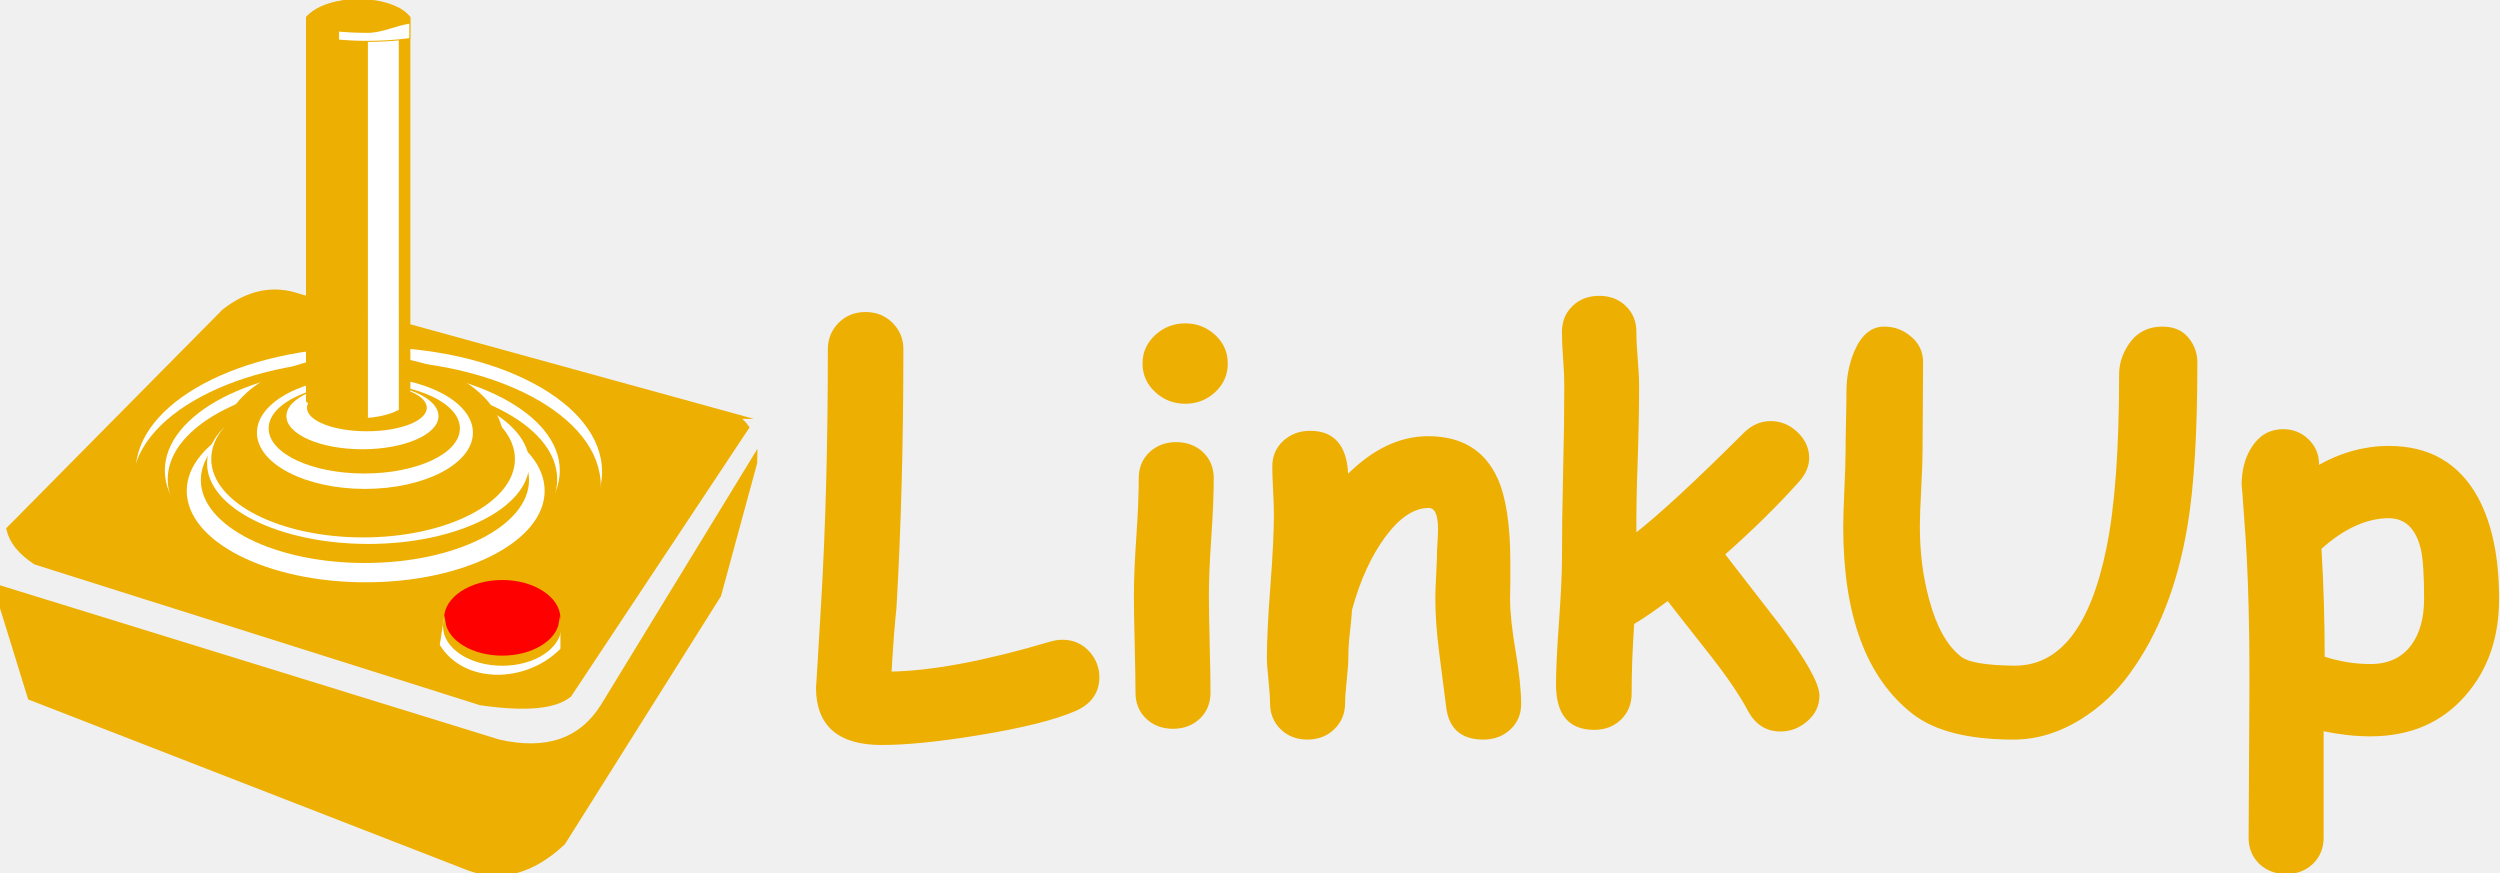
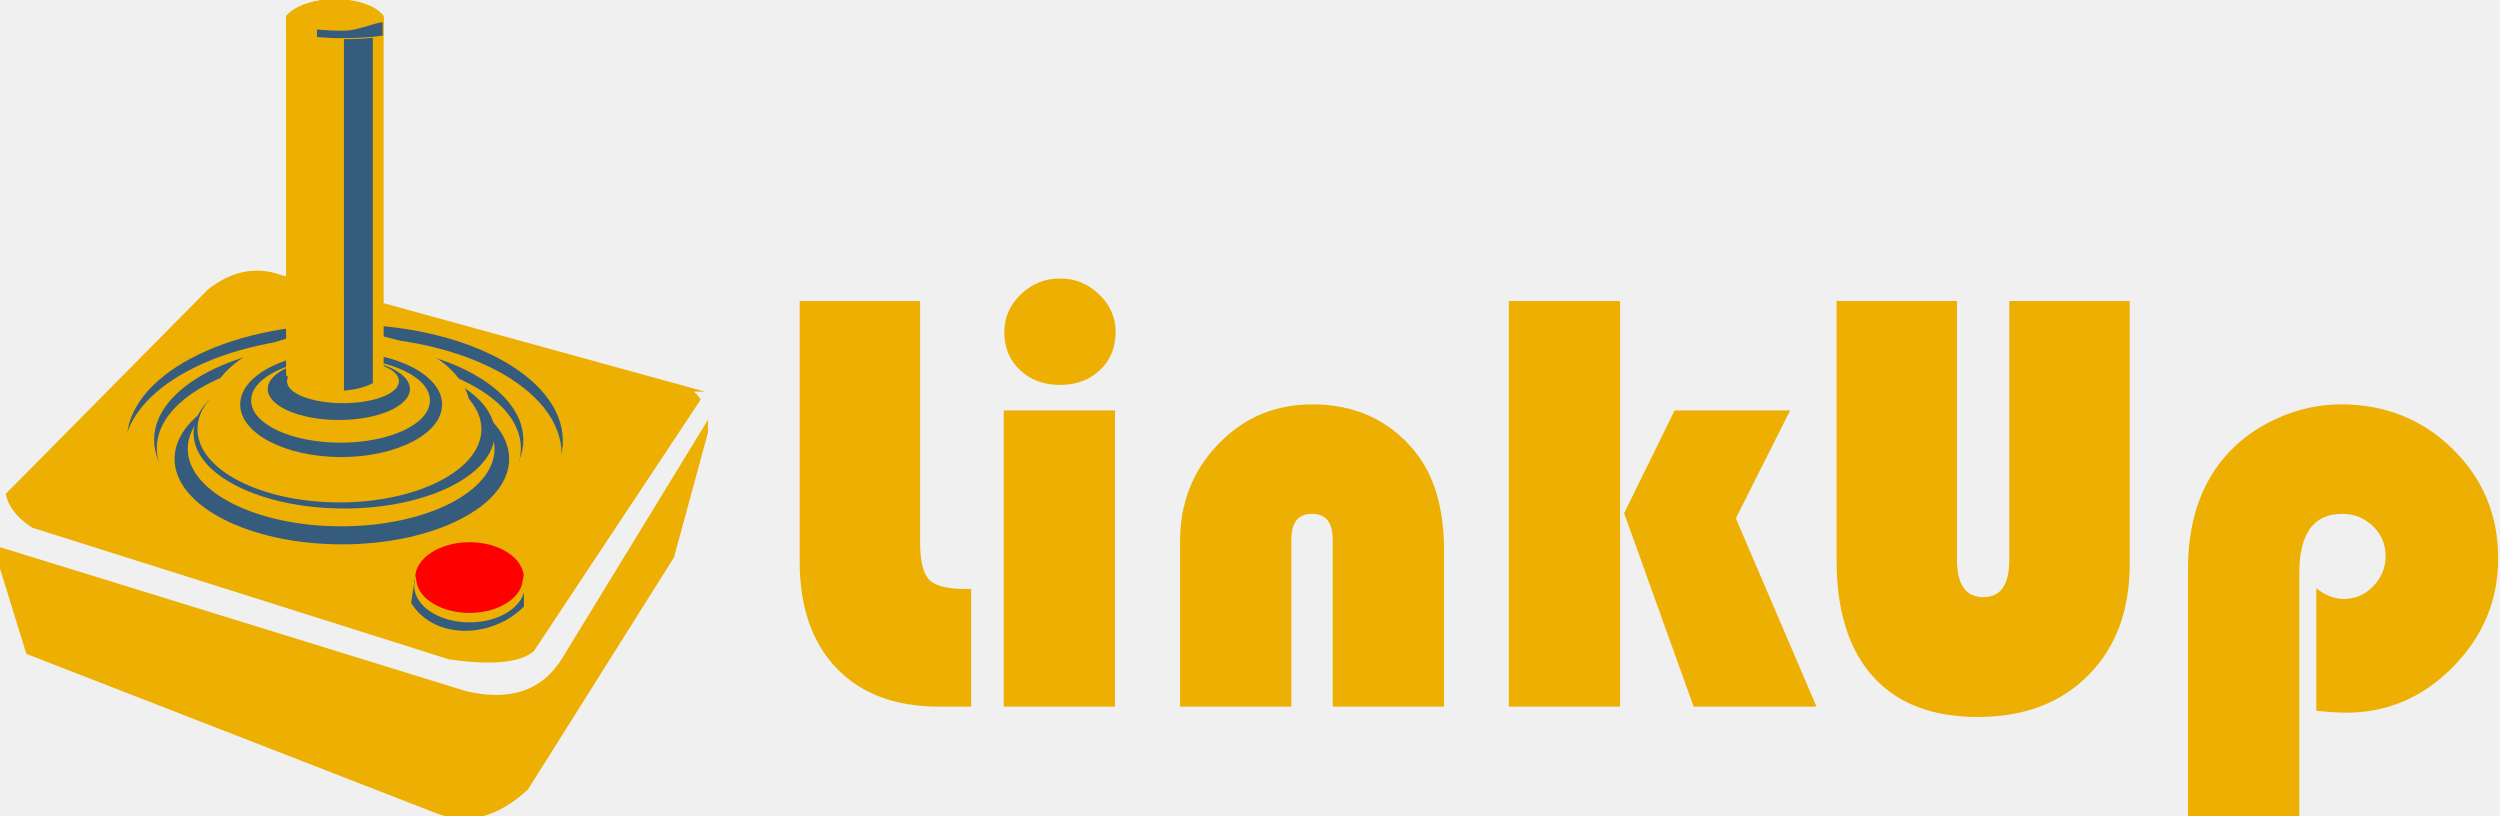
- <svg xmlns="http://www.w3.org/2000/svg" xml:space="preserve" width="90.299mm" height="31.526mm" version="1.1" style="shape-rendering:geometricPrecision; text-rendering:geometricPrecision; image-rendering:optimizeQuality; fill-rule:evenodd; clip-rule:evenodd" viewBox="0 0 9029.9 3152.6">
+ <svg xmlns="http://www.w3.org/2000/svg" xml:space="preserve" width="96.592mm" height="31.526mm" version="1.1" style="shape-rendering:geometricPrecision; text-rendering:geometricPrecision; image-rendering:optimizeQuality; fill-rule:evenodd; clip-rule:evenodd" viewBox="0 0 9659.2 3152.6">
  <defs>
    <style type="text/css">
   
-     .str1 {stroke:#EDAF02;stroke-width:20;stroke-miterlimit:22.926}
-     .str0 {stroke:#EDAF02;stroke-width:7.62;stroke-miterlimit:22.926}
+     .str0 {stroke:#EDAF02;stroke-width:20;stroke-miterlimit:22.926}
+     .str1 {stroke:#EDAF02;stroke-width:7.62;stroke-miterlimit:22.926}
+     .fil1 {fill:#355C7D;fill-rule:nonzero}
    .fil0 {fill:#EDAF02;fill-rule:nonzero}
+     .fil3 {fill:#EDAF02;fill-rule:nonzero}
    .fil2 {fill:red;fill-rule:nonzero}
-     .fil1 {fill:white;fill-rule:nonzero}
   
  </style>
  </defs>
  <g id="Camada_x0020_1">
-     <g id="_2313282133152">
-       <path class="fil0 str0" d="M3884.19 2564.18c-74.75,32.5 -190.46,61.43 -347.12,87.1 -143.34,23.73 -260.99,35.76 -352.98,35.76 -155.36,0 -233.04,-68.26 -233.04,-204.77 0,11.05 6.18,-89.7 18.53,-301.62 16.25,-275.29 24.38,-581.79 24.38,-919.48 0,-36.08 12.67,-66.96 37.7,-92.31 25.03,-25.35 56.55,-38.03 94.58,-38.03 38.03,0 69.56,12.68 94.91,38.03 25.35,25.35 38.02,56.23 38.02,92.31 0,338.34 -8.45,650.04 -25.02,935.08 -5.85,50.71 -11.7,128.71 -17.88,233.37 150.49,-2.6 343.22,-38.68 578.54,-108.56 14.63,-4.22 28.6,-6.5 41.93,-6.5 39.98,0 72.15,14.63 97.18,43.55 22.1,26.01 33.15,55.26 33.15,87.43 0,54.28 -27.63,93.94 -82.88,118.64zm397.18 -1109.63c-40.95,0 -76.05,-13.65 -105.96,-40.95 -29.9,-27.63 -44.85,-61.1 -44.85,-100.43 0,-39.65 14.95,-72.81 44.85,-100.43 29.91,-27.3 65.01,-40.96 105.96,-40.96 40.63,0 75.73,13.66 105.31,40.96 29.57,27.62 44.2,60.78 44.2,100.43 0,39.33 -14.63,72.8 -44.2,100.43 -29.58,27.3 -64.68,40.95 -105.31,40.95zm81.26 698.15c0,36.4 0.97,94.58 2.92,174.54 1.95,79.95 2.93,138.13 2.93,174.53 0,36.73 -12.35,67.28 -37.06,91.01 -25.02,23.73 -56.55,35.75 -94.58,35.75 -38.02,0 -69.55,-12.02 -94.58,-35.75 -24.7,-23.73 -37.05,-54.28 -37.05,-91.01 0,-36.4 -0.98,-94.58 -2.93,-174.53 -1.95,-79.96 -2.92,-138.14 -2.92,-174.54 0,-56.55 2.92,-127.41 8.77,-212.56 5.85,-85.16 8.78,-156.01 8.78,-212.57 0,-36.73 12.35,-67.28 37.05,-91 25.03,-23.73 56.56,-35.76 94.58,-35.76 38.03,0 69.56,12.03 94.59,35.76 24.7,23.72 37.05,54.27 37.05,91 0,56.56 -2.93,127.41 -8.78,212.57 -5.85,85.15 -8.77,156.01 -8.77,212.56zm995.22 514.83c-78.33,0 -121.89,-38.35 -130.66,-115.38 -8.45,-65.33 -16.9,-130.98 -25.35,-197.29 -9.1,-69.88 -13.66,-135.53 -13.66,-196.96 0,-16.58 0.98,-44.85 3.26,-84.83 1.95,-39.98 2.92,-68.25 2.92,-84.83 0,-4.55 0.65,-15.93 1.95,-33.8 0.98,-18.2 1.63,-33.16 1.63,-44.53 0,-52.65 -12.68,-78.98 -37.71,-78.98 -53.95,0 -106.93,35.1 -158.93,104.98 -51.68,69.88 -92.31,158.61 -121.56,265.87 -1.3,21.45 -3.9,50.05 -8.13,86.13 -3.57,29.25 -5.2,57.85 -5.2,85.8 0,18.21 -1.95,45.83 -5.85,82.56 -3.9,36.73 -5.85,64.03 -5.85,82.56 0,37.05 -12.67,67.6 -37.7,91.98 -25.03,24.37 -56.55,36.72 -94.58,36.72 -38.03,0 -69.56,-12.02 -94.26,-36.4 -24.7,-24.05 -37.05,-54.93 -37.05,-91.65 0,-18.21 -1.95,-45.51 -5.53,-81.91 -3.9,-36.4 -5.85,-64.03 -5.85,-81.9 0,-62.08 4.23,-148.54 12.68,-259.05 8.45,-110.5 12.68,-196.96 12.68,-259.04 0,-19.5 -0.98,-48.43 -2.93,-86.78 -1.95,-38.35 -2.92,-66.95 -2.92,-85.81 0,-36.07 12.67,-65.98 38.35,-89.7 25.67,-23.73 57.2,-35.43 94.9,-35.43 82.89,0 127.41,49.73 132.94,148.86l0.97 10.73c92.31,-93.28 189.49,-140.09 292.2,-140.09 119.28,0 201.84,50.06 247.34,150.49 30.23,67.28 45.5,168.03 45.5,302.27l0 67.6c-0.65,29.25 -0.97,49.73 -0.97,61.76 0,49.72 6.82,113.43 20.15,191.76 13.32,78 19.83,141.38 19.83,190.46 0,35.43 -12.68,65.01 -38.03,88.73 -25.68,23.4 -56.88,35.1 -94.58,35.1zm1073.21 -29.25c-50.05,0 -88.08,-24.05 -114.08,-72.48 -30.87,-57.85 -77.35,-126.11 -139.43,-204.76 -96.53,-122.53 -147.56,-187.54 -153.09,-195.34 -50.7,37.7 -92.63,66.31 -125.46,85.81 -6.17,88.4 -9.42,172.58 -9.42,253.19 0,37.05 -12.35,67.28 -37.05,91.65 -25.03,24.06 -56.23,36.08 -94.26,36.08 -89.38,0 -134.23,-53.3 -134.23,-159.91 0,-50.38 3.57,-125.46 10.72,-225.24 7.15,-100.11 10.73,-175.19 10.73,-225.24 0,-92.3 1.3,-197.29 4.22,-315.92 2.93,-118.31 4.23,-222.96 4.23,-313.65 0,-27.3 -1.3,-59.8 -4.23,-96.85 -2.92,-37.05 -4.22,-69.23 -4.22,-96.53 0,-37.06 12.35,-67.28 37.05,-91.01 24.38,-23.73 55.9,-35.75 93.61,-35.75 38.02,0 69.23,12.02 93.6,35.75 24.7,23.73 37.05,53.95 37.05,91.01 0,27.95 1.63,60.78 4.88,99.13 3.25,38.03 4.88,70.85 4.88,98.8 0,75.73 -1.63,165.12 -5.2,268.8 -3.58,98.8 -5.21,187.21 -4.56,264.57 86.14,-66.63 217.44,-187.87 393.93,-363.7 27.95,-27.96 59.48,-41.93 94.91,-41.93 35.75,0 66.95,13 94.25,39 27.31,26 40.96,56.23 40.96,90.68 0,28.93 -12.35,57.21 -37.06,84.51 -75.08,83.85 -164.13,171.61 -267.49,262.94l197.94 255.47c95.88,127.41 143.66,212.56 143.66,255.14 0,35.1 -13.98,64.68 -41.93,89.06 -27.63,24.37 -59.48,36.72 -94.91,36.72zm1255.89 -204.11c-46.15,63.05 -102.06,115.38 -167.71,157.31 -79.96,50.7 -162.19,76.05 -246.69,76.05 -162.19,0 -282.45,-30.55 -361.43,-91.65 -166.41,-129.04 -249.62,-353.3 -249.62,-672.47 0,-30.55 1.31,-76.06 4.23,-136.51 2.6,-60.45 4.23,-105.96 4.23,-136.51 0,-24.38 0.32,-60.45 1.62,-108.88 0.98,-48.43 1.63,-84.51 1.63,-108.88 0,-50.06 9.1,-96.86 27.62,-141.39 25.03,-58.5 59.81,-87.75 104.66,-87.75 35.1,0 65.98,11.05 92.63,33.47 29.58,23.73 44.2,53.96 44.2,91.33 0,35.43 -0.32,89.06 -0.97,160.56 -0.65,71.83 -0.98,125.79 -0.98,161.54 0,29.9 -1.62,75.08 -4.87,135.21 -3.25,60.13 -4.88,105.31 -4.88,134.88 0,96.21 11.38,185.92 34.46,268.47 26.65,98.48 65.65,167.39 117,206.72 26.98,20.47 90.36,31.2 190.79,32.5 167.71,2.6 280.82,-140.09 339.32,-428.06 30.56,-149.18 45.83,-358.5 45.83,-628.26 0,-35.43 10.4,-69.56 31.53,-102.71 28.28,-43.88 68.9,-65.65 121.56,-65.65 43.22,0 75.73,15.92 97.18,47.45 16.57,23.73 24.7,49.73 24.7,78.33 0,250.59 -11.7,445.93 -35.1,586.34 -35.76,216.46 -105.96,395.87 -210.94,538.56zm874.63 221.66c-54.6,0 -112.13,-6.5 -172.59,-19.17l0 388.72c0,37.06 -12.35,67.28 -37.05,91.66 -25.02,24.05 -56.55,36.08 -94.58,36.08 -38.03,0 -69.55,-12.03 -94.58,-36.08 -24.7,-24.05 -37.05,-54.6 -37.05,-91.33 0,-29.9 0.65,-148.21 1.95,-355.25 1.3,-153.41 1.3,-278.87 0,-376.05 -1.95,-136.83 -6.18,-254.82 -13,-353.95 -9.43,-136.51 -14.3,-198.91 -14.3,-187.54 0,-52.65 11.7,-97.83 35.42,-135.21 27.3,-42.57 64.03,-63.7 110.51,-63.7 35.75,0 65.65,12.03 89.71,36.08 24.37,23.72 36.4,52.65 36.4,86.13l-0.98 9.75c42.58,-24.38 85.16,-42.25 128.06,-53.95 42.58,-11.71 85.48,-17.56 128.71,-17.56 145.93,0 252.22,61.76 319.5,185.59 50.05,93.28 75.08,214.19 75.08,362.73 0,138.78 -39.66,254.16 -119.29,345.49 -84.83,98.49 -198.91,147.56 -341.92,147.56zm65.98 -787.85c-39.98,0 -80.61,9.43 -121.88,28.28 -41.28,18.52 -82.56,46.8 -124.49,84.18 7.8,131.31 11.7,262.62 11.7,394.25 56.23,18.53 112.79,27.63 169.02,27.63 65.33,0 115.38,-23.08 150.16,-69.56 31.52,-42.25 47.45,-98.8 47.45,-169.98 0,-85.81 -3.9,-145.29 -11.38,-178.44 -18.52,-77.68 -58.5,-116.36 -120.58,-116.36z" />
+     <g id="_2577142177040">
      <g>
-         <path id="path2475" class="fil0 str1" d="M2649.27 1503l-1569.77 -432.1c-91.71,-31.92 -181.28,-13.79 -268.77,54.48l-763.59 771.85c-5,4.4 -9.69,9.1 -14.06,14.04 10.16,43.9 42.14,83.38 95.93,118.41l1607.4 507.87c160.68,23.09 266.8,13.68 318.51,-28.22l640.48 -965.67c-11.87,-16.65 -27.26,-30.19 -46.15,-40.66l0.02 0zm-2648.31 662.94l108.97 352.79 1586.34 616.78c114.1,41.08 226.17,10.27 336.18,-92.34l562.35 -893.8 130.23 -478.26c0.23,-4.7 0.37,-9.32 0.41,-13.85l-546.16 893.56c-79.12,126.4 -205.4,169.73 -378.76,129.97l-1807.67 -558.48 8.11 43.63z" />
-         <path id="path2483" class="fil1" d="M2174.61 1703.72c0,-248.74 -377.16,-450.39 -842.43,-450.39 -465.22,0 -842.37,201.65 -842.37,450.39 0,248.74 377.15,450.39 842.37,450.39 465.27,0 842.43,-201.65 842.43,-450.39z" />
-         <path id="path2491" class="fil0 str0" d="M2166.06 1754.56c0,-248.74 -377.15,-450.33 -842.37,-450.33 -465.27,0 -842.43,201.59 -842.43,450.33 0,248.74 377.15,450.39 842.43,450.39 465.22,0 842.37,-201.65 842.37,-450.39z" />
-         <path id="path2499" class="fil2" d="M2024.21 2233.46c0,-76.52 -94.07,-138.51 -210.14,-138.51 -116.06,0 -210.13,61.99 -210.13,138.51 0,76.47 94.07,138.51 210.13,138.51 116.07,0 210.14,-62.04 210.14,-138.51z" />
-         <path id="path2507" class="fil1" d="M1604.18 2226.65c-0.18,2.25 -0.24,4.5 -0.24,6.81 0,76.47 94.08,138.51 210.14,138.51 115.19,0 209.09,-61.12 210.13,-136.83l0 108.32c-124.43,125.59 -348.07,129.11 -435.73,-14.08l15.7 -102.73z" />
-         <path id="path2511" class="fil1" d="M2021.96 1699.45c0,-205.28 -319.33,-371.73 -713.27,-371.73 -393.95,0 -713.27,166.45 -713.27,371.73 0,205.28 319.32,371.72 713.27,371.72 393.94,0 713.27,-166.44 713.27,-371.72z" />
-         <path id="path2519" class="fil0 str0" d="M2008.74 1731.48c0,-194.9 -313.26,-352.86 -699.65,-352.86 -386.38,0 -699.59,157.96 -699.59,352.86 0,194.89 313.21,352.91 699.59,352.91 386.39,0 699.65,-158.02 699.65,-352.91z" />
-         <path id="path2527" class="fil1" d="M1967.24 1772.98c0,-182.38 -289.37,-330.24 -646.38,-330.24 -356.95,0 -646.38,147.86 -646.38,330.24 0,182.37 289.43,330.23 646.38,330.23 357.01,0 646.38,-147.86 646.38,-330.23z" />
-         <path id="path2535" class="fil0 str0" d="M1906.99 1733.84c0,-163.38 -263.68,-295.83 -588.89,-295.83 -325.27,0 -588.9,132.45 -588.9,295.83 0,163.39 263.63,295.84 588.9,295.84 325.21,0 588.89,-132.45 588.89,-295.84z" />
-         <path id="path2543" class="fil1" d="M1911.67 1674c0,-160.56 -260.46,-290.7 -581.8,-290.7 -321.35,0 -581.86,130.14 -581.86,290.7 0,160.55 260.51,290.69 581.86,290.69 321.34,0 581.8,-130.14 581.8,-290.69z" />
-         <path id="path2551" class="fil0 str0" d="M1856.09 1658.01c0,-154.32 -243.84,-279.39 -544.63,-279.39 -300.8,0 -544.64,125.07 -544.64,279.39 0,154.27 243.84,279.33 544.64,279.33 300.79,0 544.63,-125.06 544.63,-279.33z" />
-         <path id="path2559" class="fil0 str0" d="M1814.65 1591.06c0,-168.34 -225.31,-304.77 -503.19,-304.77 -277.89,0 -503.14,136.43 -503.14,304.77 0,168.35 225.25,304.84 503.14,304.84 277.88,0 503.19,-136.49 503.19,-304.84z" />
-         <path id="path2567" class="fil0 str0" d="M1791.11 1592.97c0,-123.56 -210.71,-223.75 -470.65,-223.75 -259.99,0 -470.7,100.19 -470.7,223.75 0,123.62 210.71,223.81 470.7,223.81 259.94,0 470.65,-100.19 470.65,-223.81z" />
-         <path id="path2575" class="fil1" d="M1708.17 1562.84c0,-112.13 -174.64,-203.03 -390.08,-203.03 -215.44,0 -390.07,90.9 -390.07,203.03 0,112.14 174.63,203.09 390.07,203.09 215.44,0 390.08,-90.95 390.08,-203.09z" />
-         <path id="path2583" class="fil0 str0" d="M1657.33 1547.26c0,-87.95 -152.94,-159.23 -341.6,-159.23 -188.67,0 -341.54,71.28 -341.54,159.23 0,87.95 152.88,159.23 341.54,159.23 188.66,0 341.6,-71.28 341.6,-159.23z" />
-         <path id="path2591" class="fil1" d="M1583.8 1502.99c0,-66.08 -122.98,-119.69 -274.71,-119.69 -151.67,0 -274.65,53.62 -274.65,119.69 0,66.14 122.98,119.7 274.65,119.7 151.73,0 274.71,-53.56 274.71,-119.7z" />
-         <path id="path2599" class="fil0 str0" d="M1537.63 1472.87c0,-44.79 -95.17,-81.03 -212.5,-81.03 -117.33,0 -212.43,36.24 -212.43,81.03 0,44.73 95.11,81.03 212.43,81.03 117.33,0 212.5,-36.3 212.5,-81.03z" />
-         <path id="path2607" class="fil0 str0" d="M2024.21 2262.32c0,-4.91 -0.41,-9.7 -1.1,-14.43 -10.97,69.72 -100.36,124.08 -209.04,124.08 -108.67,0 -198.07,-54.36 -209.03,-124.08 -0.75,4.73 -1.1,9.52 -1.1,14.43 0,76.47 94.07,138.51 210.13,138.51 116.07,0 210.14,-62.04 210.14,-138.51z" />
-         <path id="path2615" class="fil0 str0" d="M1478.42 63.42c-9.52,-12.07 -22.39,-22.4 -37.98,-31.17l0.06 1448.06c16.8,-9 29.9,-19.68 37.92,-31.8l0 -1385.09z" />
-         <path id="path2619" class="fil1" d="M1371.48 7.84c-14.89,-3.06 -30.42,-5.14 -46.46,-6.29 0,703.63 0,1211.38 0.06,1508.08 15.98,-1.15 31.45,-3.17 46.17,-6.06 26.37,-5.19 50.15,-13.04 69.25,-23.26l-0.06 -1448.06c-19.68,-10.96 -43.34,-19.16 -68.96,-24.41z" />
-         <path id="path2623" class="fil0 str0" d="M1226.22 1504.09c32.31,6.18 66.36,7.79 98.86,5.54 -0.06,-296.7 -0.06,-804.45 -0.06,-1508.08 -32.9,-2.31 -66.83,-0.52 -98.57,5.48 -48.65,9.18 -91.71,27.93 -117.39,56.39l0 1385.09c28.91,28.92 71.22,46.87 117.16,55.58z" />
-         <path id="path2627" class="fil0 str0" d="M1478.42 63.42c-65.91,-83.63 -293.58,-84.03 -369.36,0l0 62.61c63.31,13.62 138.16,21.47 218.44,21.47 53.27,0 104.17,-3.46 150.92,-9.75l0 -74.33z" />
-         <path id="path2631" class="fil1" d="M1327.5 118.65c-35.49,0 -69.95,-1.56 -102.84,-4.45l0 28.86c32.89,2.88 67.35,4.44 102.84,4.44 53.27,0 104.17,-3.46 150.92,-9.75l0 -51.94c-46.75,6.29 -97.65,32.84 -150.92,32.84z" />
+         <path id="path2475" class="fil0 str0" d="M2649.29 1503l-1569.77 -432.1c-91.71,-31.92 -181.28,-13.79 -268.77,54.48l-763.59 771.85c-5,4.4 -9.69,9.1 -14.06,14.04 10.16,43.9 42.14,83.38 95.93,118.41l1607.4 507.87c160.68,23.09 266.8,13.68 318.51,-28.22l640.48 -965.67c-11.87,-16.65 -27.26,-30.19 -46.15,-40.66l0.02 0zm-2648.31 662.94l108.97 352.79 1586.34 616.78c114.1,41.08 226.17,10.27 336.18,-92.34l562.35 -893.8 130.23 -478.26c0.23,-4.7 0.37,-9.32 0.41,-13.85l-546.16 893.56c-79.12,126.4 -205.4,169.73 -378.76,129.97l-1807.67 -558.48 8.11 43.63z" />
+         <path id="path2483" class="fil1" d="M2174.63 1703.72c0,-248.74 -377.16,-450.39 -842.43,-450.39 -465.22,0 -842.37,201.65 -842.37,450.39 0,248.74 377.15,450.39 842.37,450.39 465.27,0 842.43,-201.65 842.43,-450.39z" />
+         <path id="path2491" class="fil0 str1" d="M2166.08 1754.56c0,-248.74 -377.15,-450.33 -842.37,-450.33 -465.27,0 -842.43,201.59 -842.43,450.33 0,248.74 377.15,450.39 842.43,450.39 465.22,0 842.37,-201.65 842.37,-450.39z" />
+         <path id="path2499" class="fil2" d="M2024.23 2233.46c0,-76.52 -94.07,-138.51 -210.14,-138.51 -116.06,0 -210.13,61.99 -210.13,138.51 0,76.47 94.07,138.51 210.13,138.51 116.07,0 210.14,-62.04 210.14,-138.51z" />
+         <path id="path2507" class="fil1" d="M1604.2 2226.65c-0.18,2.25 -0.24,4.5 -0.24,6.81 0,76.47 94.08,138.51 210.14,138.51 115.19,0 209.09,-61.12 210.13,-136.83l0 108.32c-124.43,125.59 -348.07,129.11 -435.73,-14.08l15.7 -102.73z" />
+         <path id="path2511" class="fil1" d="M2021.98 1699.45c0,-205.28 -319.33,-371.73 -713.27,-371.73 -393.95,0 -713.27,166.45 -713.27,371.73 0,205.28 319.32,371.72 713.27,371.72 393.94,0 713.27,-166.44 713.27,-371.72z" />
+         <path id="path2519" class="fil0 str1" d="M2008.76 1731.48c0,-194.9 -313.26,-352.86 -699.65,-352.86 -386.38,0 -699.59,157.96 -699.59,352.86 0,194.89 313.21,352.91 699.59,352.91 386.39,0 699.65,-158.02 699.65,-352.91z" />
+         <path id="path2527" class="fil1" d="M1967.26 1772.98c0,-182.38 -289.37,-330.24 -646.38,-330.24 -356.95,0 -646.38,147.86 -646.38,330.24 0,182.37 289.43,330.23 646.38,330.23 357.01,0 646.38,-147.86 646.38,-330.23z" />
+         <path id="path2535" class="fil0 str1" d="M1907.01 1733.84c0,-163.38 -263.68,-295.83 -588.89,-295.83 -325.27,0 -588.9,132.45 -588.9,295.83 0,163.39 263.63,295.84 588.9,295.84 325.21,0 588.89,-132.45 588.89,-295.84z" />
+         <path id="path2543" class="fil1" d="M1911.69 1674c0,-160.56 -260.46,-290.7 -581.8,-290.7 -321.35,0 -581.86,130.14 -581.86,290.7 0,160.55 260.51,290.69 581.86,290.69 321.34,0 581.8,-130.14 581.8,-290.69z" />
+         <path id="path2551" class="fil0 str1" d="M1856.11 1658.01c0,-154.32 -243.84,-279.39 -544.63,-279.39 -300.8,0 -544.64,125.07 -544.64,279.39 0,154.27 243.84,279.33 544.64,279.33 300.79,0 544.63,-125.06 544.63,-279.33z" />
+         <path id="path2559" class="fil0 str1" d="M1814.67 1591.06c0,-168.34 -225.31,-304.77 -503.19,-304.77 -277.89,0 -503.14,136.43 -503.14,304.77 0,168.35 225.25,304.84 503.14,304.84 277.88,0 503.19,-136.49 503.19,-304.84z" />
+         <path id="path2567" class="fil0 str1" d="M1791.13 1592.97c0,-123.56 -210.71,-223.75 -470.65,-223.75 -259.99,0 -470.7,100.19 -470.7,223.75 0,123.62 210.71,223.81 470.7,223.81 259.94,0 470.65,-100.19 470.65,-223.81z" />
+         <path id="path2575" class="fil1" d="M1708.19 1562.84c0,-112.13 -174.64,-203.03 -390.08,-203.03 -215.44,0 -390.07,90.9 -390.07,203.03 0,112.14 174.63,203.09 390.07,203.09 215.44,0 390.08,-90.95 390.08,-203.09z" />
+         <path id="path2583" class="fil0 str1" d="M1657.35 1547.26c0,-87.95 -152.94,-159.23 -341.6,-159.23 -188.67,0 -341.54,71.28 -341.54,159.23 0,87.95 152.88,159.23 341.54,159.23 188.66,0 341.6,-71.28 341.6,-159.23z" />
+         <path id="path2591" class="fil1" d="M1583.82 1502.99c0,-66.08 -122.98,-119.69 -274.71,-119.69 -151.67,0 -274.65,53.62 -274.65,119.69 0,66.14 122.98,119.7 274.65,119.7 151.73,0 274.71,-53.56 274.71,-119.7z" />
+         <path id="path2599" class="fil0 str1" d="M1537.65 1472.87c0,-44.79 -95.17,-81.03 -212.5,-81.03 -117.33,0 -212.43,36.24 -212.43,81.03 0,44.73 95.11,81.03 212.43,81.03 117.33,0 212.5,-36.3 212.5,-81.03z" />
+         <path id="path2607" class="fil0 str1" d="M2024.23 2262.32c0,-4.91 -0.41,-9.7 -1.1,-14.43 -10.97,69.72 -100.36,124.08 -209.04,124.08 -108.67,0 -198.07,-54.36 -209.03,-124.08 -0.75,4.73 -1.1,9.52 -1.1,14.43 0,76.47 94.07,138.51 210.13,138.51 116.07,0 210.14,-62.04 210.14,-138.51z" />
+         <path id="path2615" class="fil0 str1" d="M1478.44 63.42c-9.52,-12.07 -22.39,-22.4 -37.98,-31.17l0.06 1448.06c16.8,-9 29.9,-19.68 37.92,-31.8l0 -1385.09z" />
+         <path id="path2619" class="fil1" d="M1371.5 7.84c-14.89,-3.06 -30.42,-5.14 -46.46,-6.29 0,703.63 0,1211.38 0.06,1508.08 15.98,-1.15 31.45,-3.17 46.17,-6.06 26.37,-5.19 50.15,-13.04 69.25,-23.26l-0.06 -1448.06c-19.68,-10.96 -43.34,-19.16 -68.96,-24.41z" />
+         <path id="path2623" class="fil0 str1" d="M1226.24 1504.09c32.31,6.18 66.36,7.79 98.86,5.54 -0.06,-296.7 -0.06,-804.45 -0.06,-1508.08 -32.9,-2.31 -66.83,-0.52 -98.57,5.48 -48.65,9.18 -91.71,27.93 -117.39,56.39l0 1385.09c28.91,28.92 71.22,46.87 117.16,55.58z" />
+         <path id="path2627" class="fil0 str1" d="M1478.44 63.42c-65.91,-83.63 -293.58,-84.03 -369.36,0l0 62.61c63.31,13.62 138.16,21.47 218.44,21.47 53.27,0 104.17,-3.46 150.92,-9.75l0 -74.33z" />
+         <path id="path2631" class="fil1" d="M1327.52 118.65c-35.49,0 -69.95,-1.56 -102.84,-4.45l0 28.86c32.89,2.88 67.35,4.44 102.84,4.44 53.27,0 104.17,-3.46 150.92,-9.75l0 -51.94c-46.75,6.29 -97.65,32.84 -150.92,32.84z" />
      </g>
+       <path class="fil3" d="M3089.69 1162.91l465.24 0 0 931.27c0,72.84 11.75,121.01 34.85,145.29 23.5,24.28 69.71,36.03 138.64,36.03l23.89 0 0 454.67 -123.76 0c-169.96,0 -301.93,-49.74 -396.71,-148.82 -94.77,-99.08 -142.15,-236.53 -142.15,-412.37l0 -1006.07zm1218.32 422.95l0 1144.31 -429.99 0 0 -1144.31 429.99 0zm-212.65 -509.89c58.36,0 108.48,20.36 151.17,61.48 42.69,40.73 63.83,89.29 63.83,145.29 0,59.53 -19.97,108.87 -60.31,146.86 -40.33,38.38 -91.63,57.57 -154.69,57.57 -62.65,0 -114.35,-19.19 -154.69,-57.57 -40.33,-37.99 -60.31,-87.33 -60.31,-146.86 0,-56 21.15,-104.56 63.84,-145.29 42.69,-41.12 92.81,-61.48 151.16,-61.48zm1483.85 1654.2l-430 0 0 -646.17c0,-65.8 -26.63,-98.69 -80.28,-98.69 -52.87,0 -79.5,32.89 -79.5,98.69l0 646.17 -429.99 0 0 -638.34c0,-148.82 49.34,-274.53 148.03,-376.35 98.69,-102.21 219.3,-153.12 362.64,-153.12 163.3,0 294.5,59.13 393.18,177.79 77.15,92.43 115.92,221.27 115.92,386.14l0 603.88zm680.24 -1567.26l0 1567.26 -429.99 0 0 -1567.26 429.99 0zm657.14 422.95l-209.91 416.68 311.73 727.63 -474.64 0 -268.65 -747.21 195.03 -397.1 446.44 0zm1311.93 -422.95l0 1016.25c0,179.36 -53.26,322.7 -160.17,430 -106.52,107.3 -248.68,160.96 -426.08,160.96 -177.02,0 -312.13,-52.09 -405.72,-156.26 -93.6,-104.17 -140.59,-254.16 -140.59,-449.58l0 -1001.37 465.24 0 0 1000.19c0,95.95 34.07,144.12 102.6,144.12 66.19,0 99.48,-48.17 99.48,-144.12l0 -1000.19 465.24 0zm655.18 1990.21l-430 0 0 -954.38c0,-175.44 45.82,-318.39 137.85,-428.43 52.87,-63.44 120.23,-113.96 201.68,-151.56 81.46,-37.59 165.27,-56.39 251.03,-56.39 170.75,0 314.86,57.57 431.96,172.31 117.09,114.75 175.84,255.34 175.84,422.17 0,162.13 -58.36,302.33 -174.67,420.21 -116.31,117.87 -253.77,176.62 -413.16,176.62 -25.84,0 -64.22,-2.35 -114.74,-7.44l0 -473.08c35.24,27.41 70.49,41.12 105.74,41.12 44.64,0 82.63,-16.45 114.35,-49.34 31.72,-32.9 47.78,-71.67 47.78,-116.71 0,-45.43 -16.45,-83.8 -49.35,-115.53 -33.28,-31.72 -72.45,-47.38 -118.66,-47.38 -110.43,0 -165.65,76.36 -165.65,229.49l0 938.32z" />
    </g>
  </g>
</svg>
